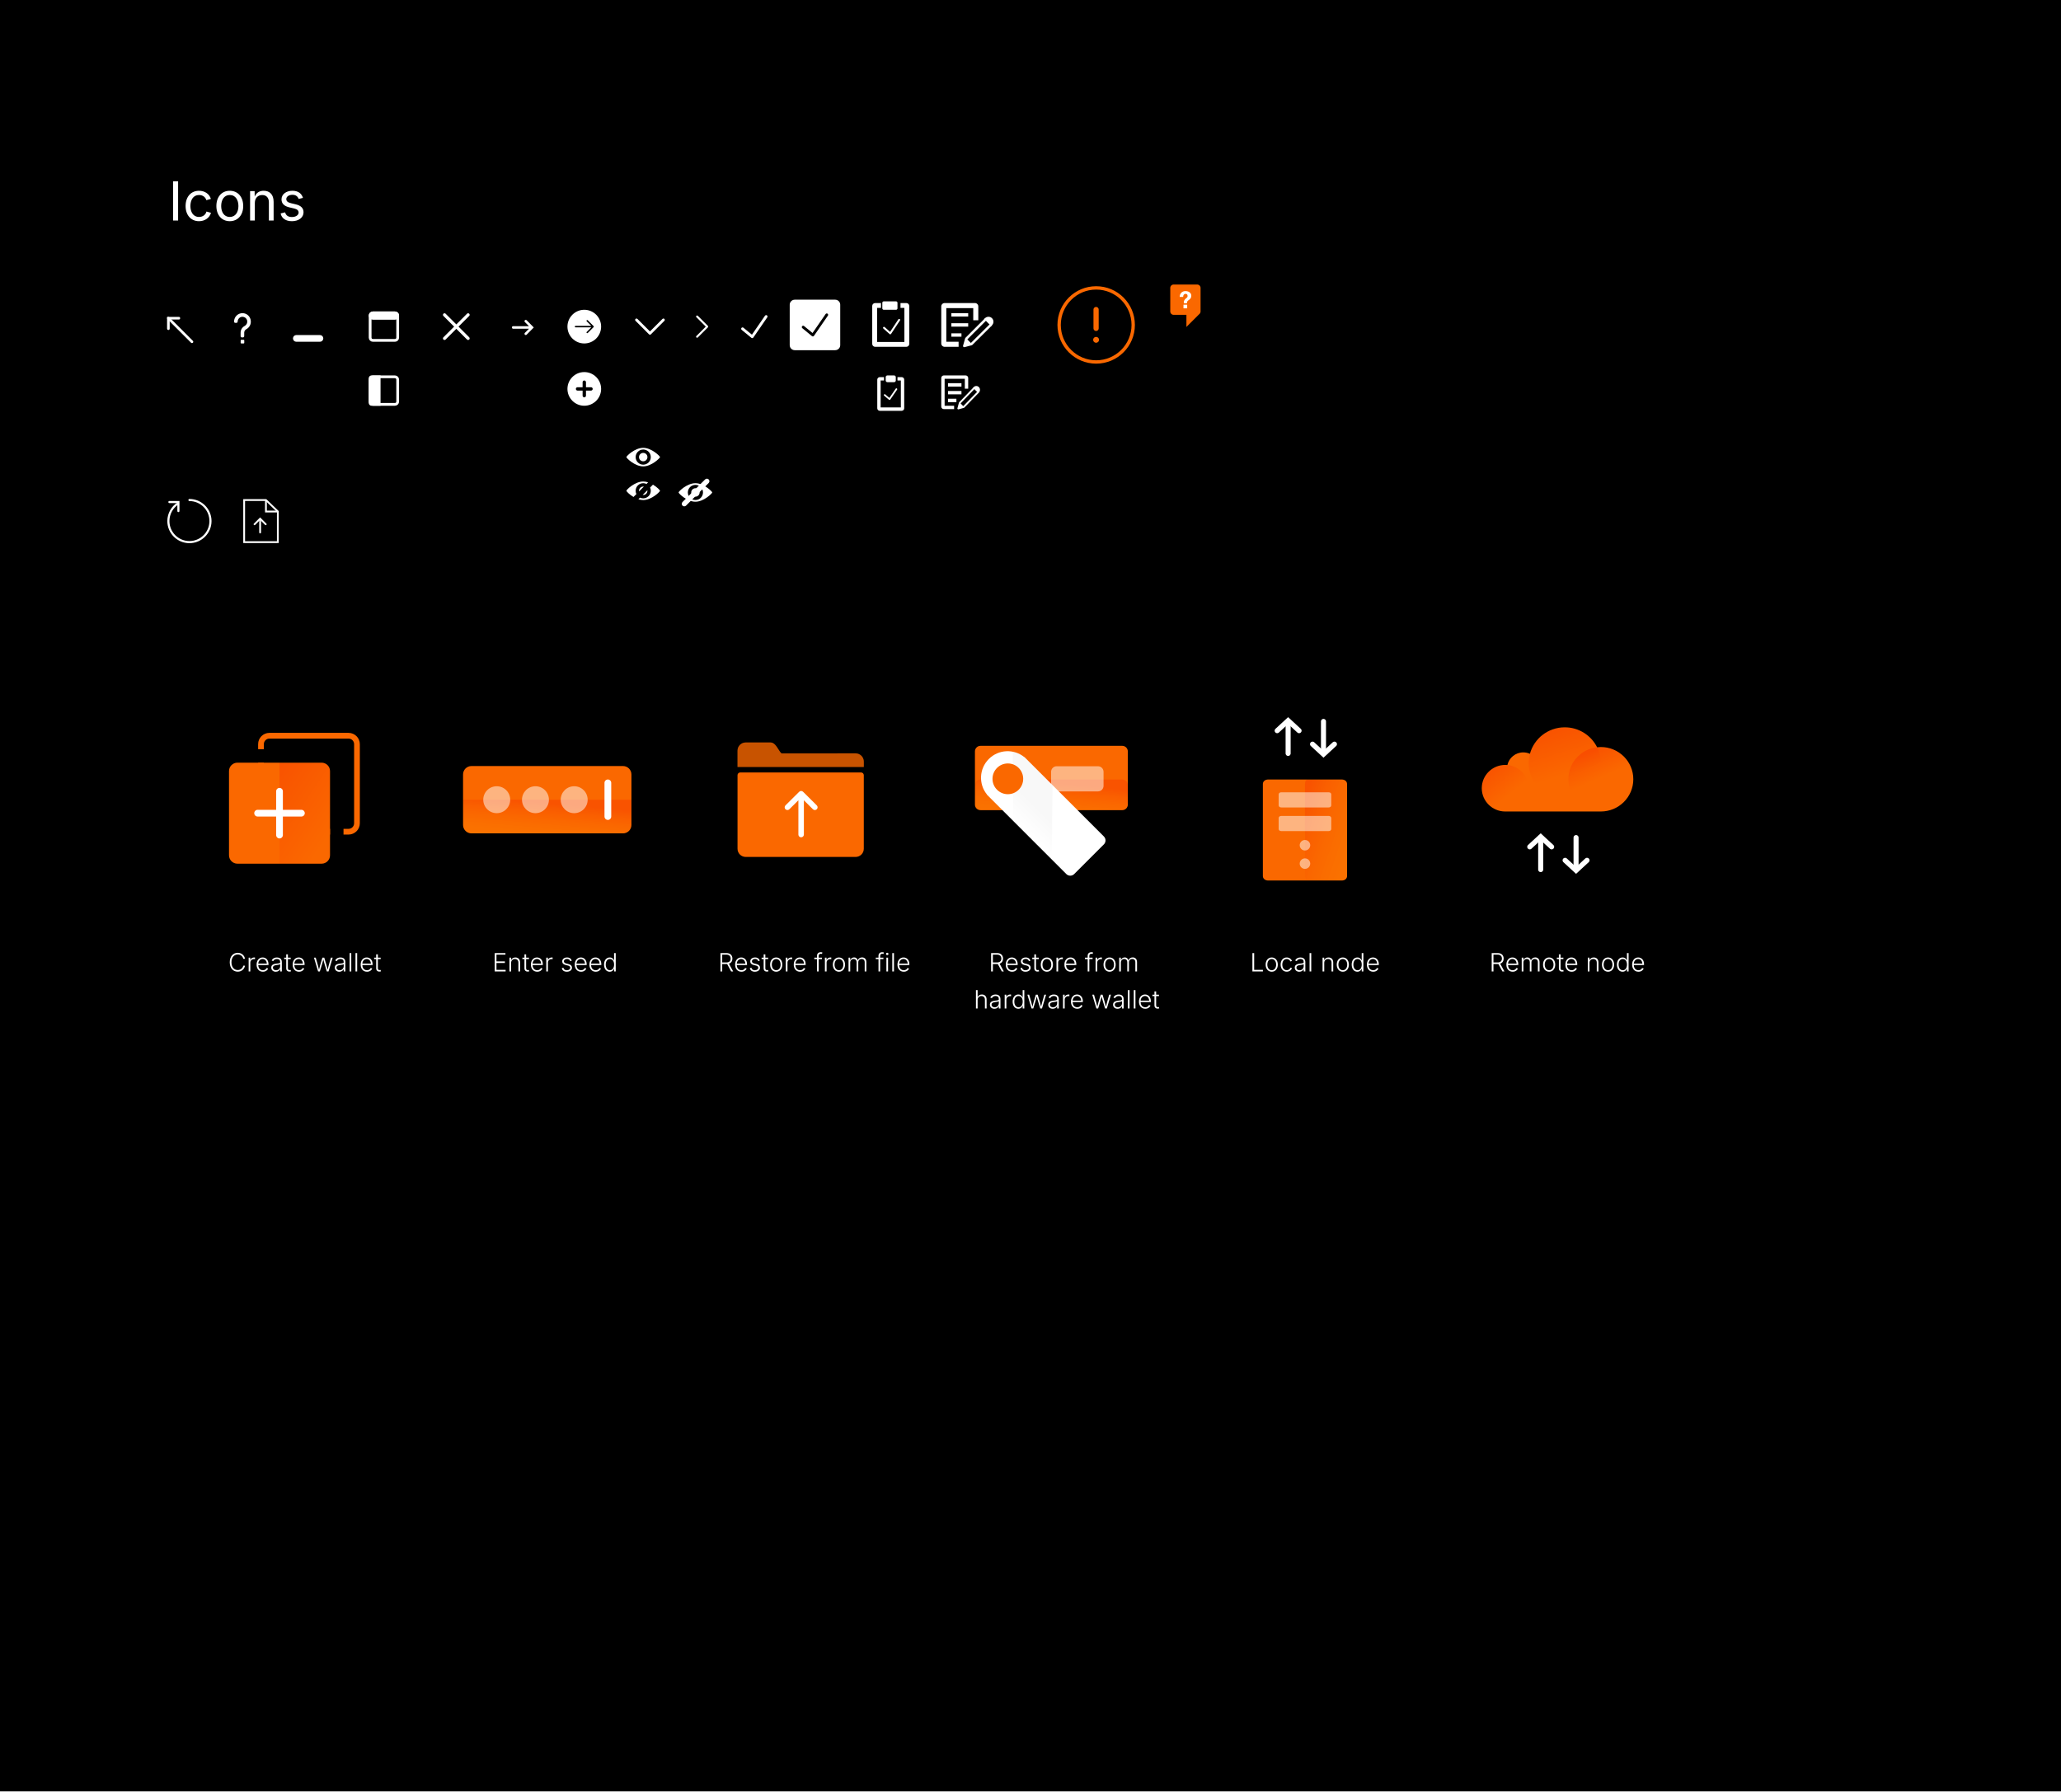
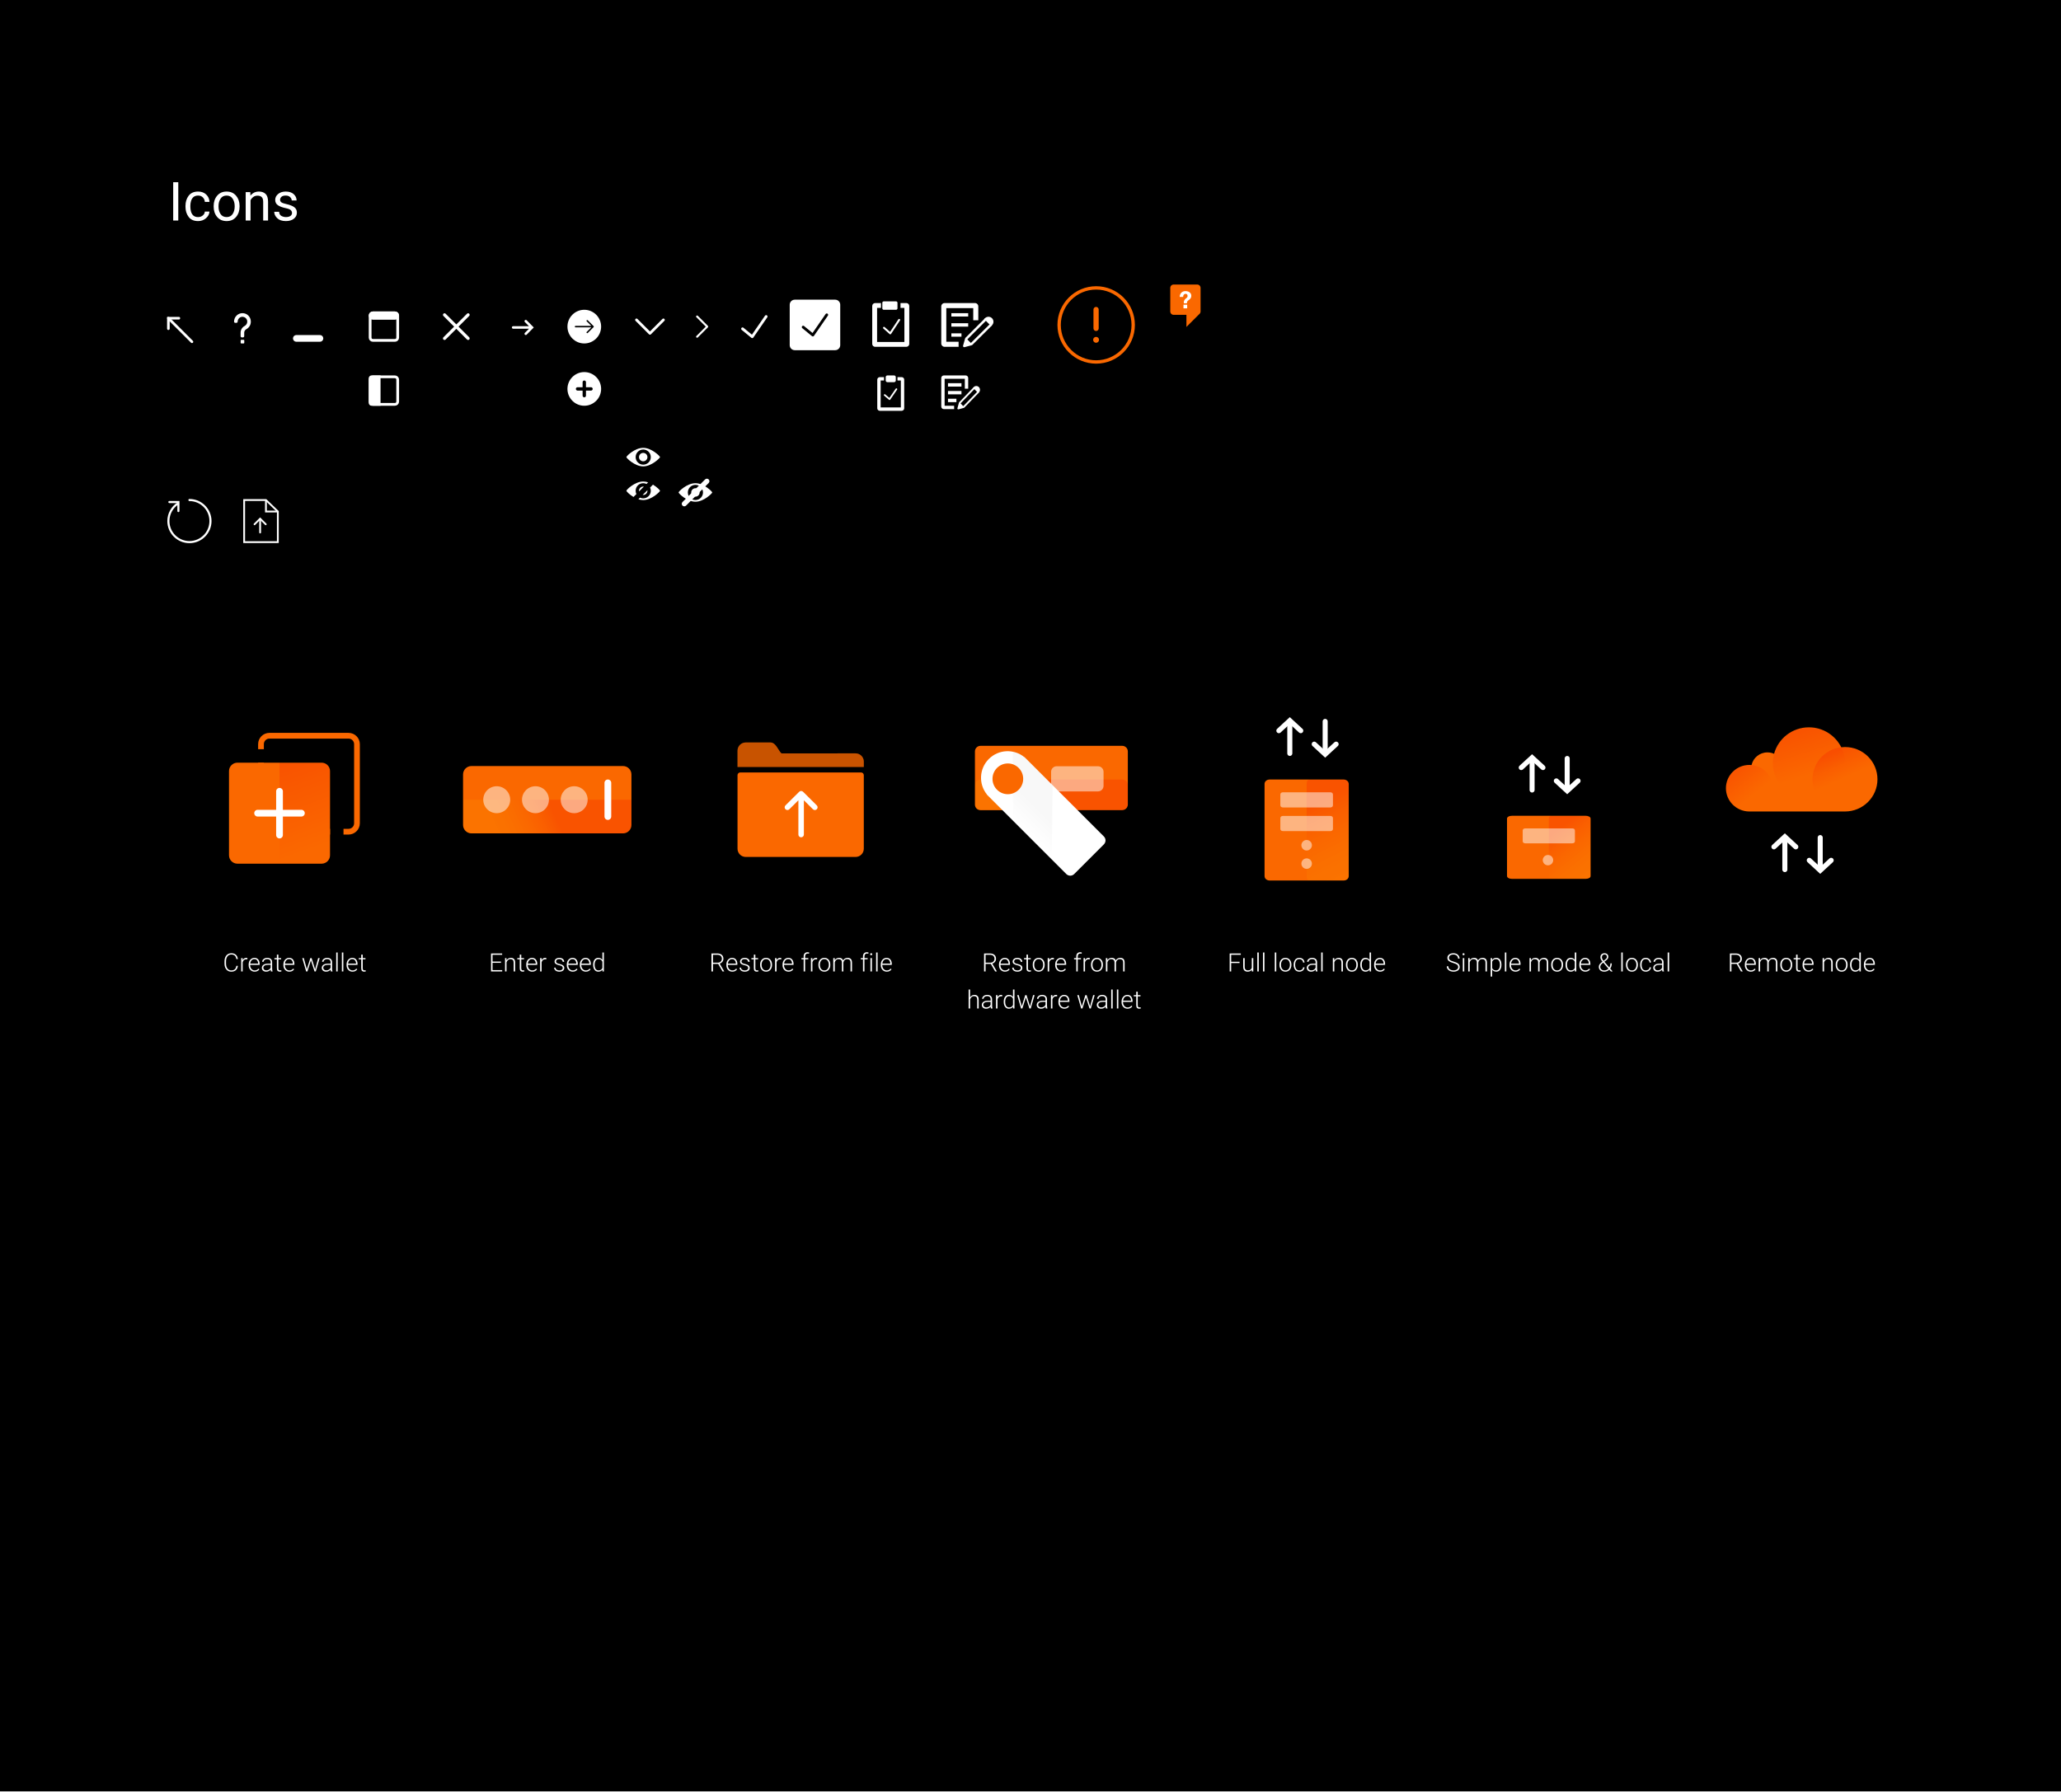
<svg xmlns="http://www.w3.org/2000/svg" xmlns:xlink="http://www.w3.org/1999/xlink" width="1224px" height="1064px" viewBox="0 0 1224 1064" version="1.1">
  <defs>
-     <linearGradient x1="78.336%" y1="87.643%" x2="11.789%" y2="-2.334%" id="linearGradient-1">
+     <linearGradient x1="57.084%" y1="87.643%" x2="40.447%" y2="-2.334%" id="linearGradient-1">
      <stop stop-color="#000000" stop-opacity="0" offset="0%" />
      <stop stop-color="#000000" offset="100%" />
    </linearGradient>
    <path d="M70.109,6.476 L26.159,6.486 C25.704,6.322 24.765,4.834 24.259,4.035 C23.009,2.053 21.712,0 19.565,0 L4.891,0 C2.195,0 0,2.179 0,4.857 L0,14.571 L1.63,14.571 L73.37,14.571 L75,14.571 L75,11.333 C75,8.655 72.805,6.476 70.109,6.476 Z" id="path-2" />
    <rect id="path-3" x="25" y="55" width="100" height="40" rx="5" />
-     <linearGradient x1="17.35%" y1="100%" x2="54.842%" y2="12.588%" id="linearGradient-5">
-       <stop stop-color="#FFFFFF" stop-opacity="0.5" offset="0%" />
-       <stop stop-color="#000000" offset="100%" />
-     </linearGradient>
-     <path d="M17.224,0.415 L95.664,80.715 C87.746,90.159 82.758,94.881 80.701,94.881 C78.644,94.881 52.068,69.337 0.973,18.248 L17.224,0.415 Z" id="path-6" />
-     <linearGradient x1="50%" y1="50%" x2="50%" y2="100%" id="linearGradient-8">
+     <linearGradient x1="17.35%" y1="52%" x2="54.842%" y2="48.504%" id="linearGradient-5">
+       <stop stop-color="#FFFFFF" stop-opacity="0.5" offset="0%" />
+       <stop stop-color="#000000" offset="100%" />
+     </linearGradient>
+     <linearGradient x1="17.35%" y1="52.212%" x2="54.842%" y2="48.345%" id="linearGradient-6">
+       <stop stop-color="#FFFFFF" stop-opacity="0.5" offset="0%" />
+       <stop stop-color="#000000" offset="100%" />
+     </linearGradient>
+     <path d="M17.224,0.415 L95.664,80.715 C87.746,90.159 82.758,94.881 80.701,94.881 C78.644,94.881 52.068,69.337 0.973,18.248 L17.224,0.415 Z" id="path-7" />
+     <linearGradient x1="50%" y1="50%" x2="50%" y2="100%" id="linearGradient-9">
      <stop stop-color="#000000" offset="0%" />
      <stop stop-color="#000000" stop-opacity="0" offset="100%" />
    </linearGradient>
-     <linearGradient x1="50%" y1="67.427%" x2="30.822%" y2="5.666%" id="linearGradient-9">
-       <stop stop-color="#000000" stop-opacity="0" offset="0%" />
-       <stop stop-color="#000000" offset="100%" />
-     </linearGradient>
-     <linearGradient x1="37.833%" y1="53.278%" x2="19.982%" y2="13.109%" id="linearGradient-10">
-       <stop stop-color="#000000" stop-opacity="0" offset="0%" />
-       <stop stop-color="#000000" offset="100%" />
-     </linearGradient>
-     <linearGradient x1="62.281%" y1="62.201%" x2="19.014%" y2="9.114%" id="linearGradient-11">
-       <stop stop-color="#000000" stop-opacity="0" offset="0%" />
-       <stop stop-color="#000000" offset="100%" />
-     </linearGradient>
-     <linearGradient x1="100%" y1="100%" x2="0%" y2="18.909%" id="linearGradient-12">
+     <linearGradient x1="50%" y1="67.181%" x2="30.822%" y2="6.293%" id="linearGradient-10">
+       <stop stop-color="#000000" stop-opacity="0" offset="0%" />
+       <stop stop-color="#000000" offset="100%" />
+     </linearGradient>
+     <linearGradient x1="37.833%" y1="53.232%" x2="19.982%" y2="13.631%" id="linearGradient-11">
+       <stop stop-color="#000000" stop-opacity="0" offset="0%" />
+       <stop stop-color="#000000" offset="100%" />
+     </linearGradient>
+     <linearGradient x1="62.281%" y1="62.028%" x2="19.014%" y2="9.692%" id="linearGradient-12">
+       <stop stop-color="#000000" stop-opacity="0" offset="0%" />
+       <stop stop-color="#000000" offset="100%" />
+     </linearGradient>
+     <linearGradient x1="58.681%" y1="100%" x2="41.319%" y2="18.909%" id="linearGradient-13">
+       <stop stop-color="#FFFFFF" stop-opacity="0.5" offset="0%" />
+       <stop stop-color="#000000" offset="100%" />
+     </linearGradient>
+     <linearGradient x1="71.902%" y1="100%" x2="28.098%" y2="18.909%" id="linearGradient-14">
      <stop stop-color="#FFFFFF" stop-opacity="0.5" offset="0%" />
      <stop stop-color="#000000" offset="100%" />
    </linearGradient>
  </defs>
  <g id="icons" stroke="none" stroke-width="1" fill="none" fill-rule="evenodd">
    <rect fill="#000000" x="0" y="0" width="1224" height="1064" />
-     <text id="Icons" font-family="SFProText-Regular, SF Pro Text" font-size="32" font-weight="normal" fill="#FFFFFF">
+     <text id="Icons" font-family="Roboto-Regular, Roboto" font-size="32" font-weight="normal" fill="#FFFFFF">
      <tspan x="100" y="131">Icons</tspan>
    </text>
    <g id="Icons" transform="translate(100, 178)">
      <g id="expand-white" transform="translate(0, 11)" stroke="#FFFFFF" stroke-linecap="round" stroke-width="1.556">
        <path d="M14,14 L0,0" id="Shape" />
        <polyline id="Shape" points="0 6.222 0 0 6.222 0" />
      </g>
      <g id="question-white" transform="translate(39, 8)" fill="#FFFFFF" fill-rule="nonzero">
        <g id="Group">
-           <path d="M5,0 C3.75,0 2.571,0.468 1.643,1.296 C0.607,2.232 0,3.6 0,5.04 C0,5.436 0.321,5.76 0.714,5.76 L1.429,5.76 C1.821,5.76 2.143,5.436 2.143,5.04 C2.143,4.212 2.5,3.456 3.107,2.88 C3.643,2.412 4.286,2.16 5,2.16 C5.107,2.16 5.214,2.16 5.321,2.196 C6.643,2.34 7.679,3.42 7.821,4.716 C7.964,5.904 7.357,7.02 6.321,7.596 C4.821,8.388 3.893,9.9 3.893,11.556 L3.893,13.68 C3.893,14.076 4.214,14.4 4.607,14.4 L5.321,14.4 C5.714,14.4 6.036,14.076 6.036,13.68 L6.036,11.556 C6.036,10.728 6.535,9.936 7.321,9.504 C9.143,8.532 10.179,6.552 9.929,4.5 C9.714,2.16 7.857,0.288 5.571,0.036 C5.393,0 5.179,0 5,0 Z" id="Shape" />
+           <path d="M5,0 C3.75,0 2.571,0.468 1.643,1.296 C0.607,2.232 0,3.6 0,5.04 C0,5.436 0.321,5.76 0.714,5.76 L1.429,5.76 C1.821,5.76 2.143,5.436 2.143,5.04 C2.143,4.212 2.5,3.456 3.107,2.88 C3.643,2.412 4.286,2.16 5,2.16 C5.107,2.16 5.214,2.16 5.321,2.196 C6.643,2.34 7.679,3.42 7.821,4.716 C7.964,5.904 7.357,7.02 6.321,7.596 C4.821,8.388 3.893,9.9 3.893,11.556 L3.893,13.68 C3.893,14.076 4.214,14.4 4.607,14.4 L5.321,14.4 C5.714,14.4 6.036,14.076 6.036,13.68 L6.036,11.556 C6.036,10.728 6.535,9.936 7.321,9.504 C9.143,8.532 10.179,6.552 9.929,4.5 C9.714,2.16 7.857,0.288 5.571,0.036 C5.393,0 5.179,0 5,0 L5,0 Z" id="Shape" />
        </g>
        <path d="M5.714,18 L4.286,18 C4.089,18 3.929,17.839 3.929,17.64 L3.929,16.2 C3.929,16.001 4.089,15.84 4.286,15.84 L5.714,15.84 C5.912,15.84 6.071,16.001 6.071,16.2 L6.071,17.64 C6.071,17.839 5.912,18 5.714,18 Z" id="Shape" />
      </g>
      <g id="fullscreen-white" transform="translate(119, 7)" stroke="#FFFFFF" stroke-width="1.636">
        <rect id="Rectangle-7" x="0.818" y="0.818" width="16.364" height="16.364" rx="1.636" />
        <rect id="Rectangle-7" fill="#FFFFFF" x="0.818" y="0.818" width="16.364" height="3.273" rx="1.636" />
      </g>
      <g id="sidebar" transform="translate(119, 45)" stroke="#FFFFFF" stroke-width="1.636">
        <rect id="Rectangle-7" x="0.818" y="0.818" width="16.364" height="16.364" rx="1.636" />
        <path d="M6.182,17.182 L6.182,0.818 L1.64,0.818 C1.186,0.818 0.818,1.186 0.818,1.64 L0.818,16.36 C0.818,16.814 1.186,17.182 1.64,17.182 L6.182,17.182 Z" id="Rectangle-7" fill="#FFFFFF" />
      </g>
      <rect id="minimize-white" stroke="#FFFFFF" stroke-width="2" fill="#FFFFFF" x="75" y="22" width="16" height="2" rx="1" />
      <g id="close-white" transform="translate(164, 9)" stroke="#FFFFFF" stroke-linecap="round" stroke-width="1.85">
        <path d="M0,0 L14,14" id="Shape" />
        <path d="M14,0 L0,14" id="Shape" />
      </g>
      <path d="M214.138,15.743 L211.717,13.292 C211.425,12.996 211.425,12.517 211.717,12.222 C212.009,11.926 212.483,11.926 212.775,12.222 L217,16.5 L212.774,20.778 C212.482,21.074 212.008,21.074 211.716,20.778 C211.424,20.483 211.424,20.004 211.716,19.708 L214.138,17.257 L204.748,17.257 C204.335,17.257 204,16.918 204,16.5 C204,16.082 204.335,15.743 204.748,15.743 L214.138,15.743 Z" id="arrow-right-medium-white" fill="#FFFFFF" fill-rule="nonzero" />
      <polyline id="down-large-white" stroke="#FFFFFF" stroke-width="1.6" stroke-linecap="round" stroke-linejoin="round" transform="translate(286, 16) rotate(90) translate(-286, -16) " points="282 8 290 16 282 24" />
      <polyline id="right-medium-white" stroke="#FFFFFF" stroke-width="1.2" stroke-linecap="round" stroke-linejoin="round" points="314 10 320 16 314 22" />
      <polyline id="check-white" stroke="#FFFFFF" stroke-width="1.647" stroke-linecap="round" stroke-linejoin="round" points="341 17.295 346.732 22 355 10" />
      <g id="Check-black" transform="translate(369, 0)">
        <rect id="Rectangle-13" fill="#FFFFFF" x="0" y="0" width="30" height="30" rx="3" />
        <polyline id="check-black" stroke="#000000" stroke-width="1.647" stroke-linecap="round" stroke-linejoin="round" points="8 16.295 13.732 21 22 9" />
      </g>
      <path d="M247,6 C241.486,6 237,10.486 237,16 C237,21.514 241.486,26 247,26 C252.514,26 257,21.514 257,16 C257,10.486 252.514,6 247,6 Z M252.524,16.308 L249.047,19.786 C248.962,19.87 248.85,19.913 248.739,19.913 C248.628,19.913 248.517,19.87 248.432,19.786 C248.262,19.616 248.262,19.341 248.432,19.171 L251.168,16.435 L241.783,16.435 C241.543,16.435 241.348,16.24 241.348,16 C241.348,15.76 241.543,15.565 241.783,15.565 L251.168,15.565 L248.432,12.829 C248.262,12.659 248.262,12.384 248.432,12.214 C248.602,12.044 248.877,12.044 249.047,12.214 L252.524,15.692 C252.565,15.732 252.597,15.78 252.619,15.834 C252.663,15.94 252.663,16.06 252.619,16.166 C252.597,16.22 252.565,16.267 252.524,16.308 Z" id="arrow-right-in-circle-medium-white" fill="#FFFFFF" fill-rule="nonzero" />
      <path d="M246,52 L243,52 C242.448,52 242,52.448 242,53 C242,53.552 242.448,54 243,54 L246,54 L246,57 C246,57.552 246.448,58 247,58 C247.552,58 248,57.552 248,57 L248,54 L251,54 C251.552,54 252,53.552 252,53 C252,52.448 251.552,52 251,52 L248,52 L248,49 C248,48.448 247.552,48 247,48 C246.448,48 246,48.448 246,49 L246,52 Z M247,43 C252.514,43 257,47.486 257,53 C257,58.514 252.514,63 247,63 C241.486,63 237,58.514 237,53 C237,47.486 241.486,43 247,43 Z" id="plus-in-circle-medium-white" fill="#FFFFFF" fill-rule="nonzero" />
      <g id="clipboard" transform="translate(418, 1)">
        <polyline id="Shape" stroke="#FFFFFF" stroke-width="1.158" stroke-linecap="round" stroke-linejoin="round" points="7 15.706 10.72 19 16 11" />
        <path d="M14.156,5 L6.844,5 C6.378,5 6,4.627 6,4.167 L6,0.833 C6,0.373 6.378,0 6.844,0 L14.156,0 C14.622,0 15,0.373 15,0.833 L15,4.167 C15,4.627 14.622,5 14.156,5 Z" id="Shape" fill="#FFFFFF" fill-rule="nonzero" />
        <path d="M20.263,1 L16.789,1 L16.789,3.889 L19.105,3.889 L19.105,24.111 L2.895,24.111 L2.895,3.889 L5.211,3.889 L5.211,1 L1.737,1 C0.779,1 0,1.778 0,2.733 L0,25.267 C0,26.222 0.779,27 1.737,27 L20.263,27 C21.221,27 22,26.222 22,25.267 L22,2.733 C22,1.778 21.221,1 20.263,1 Z" id="Shape" fill="#FFFFFF" fill-rule="nonzero" />
      </g>
      <g id="rename" transform="translate(459, 2)">
        <path d="M10.3,26 L2,26 C0.895,26 1.3527075e-16,25.105 0,24 L0,2 C-1.3527075e-16,0.895 0.895,2.02906125e-16 2,0 L20,0 C21.105,-2.02906125e-16 22,0.895 22,2 L22,10.233 L19,10.233 L19,3 L3,3 L3,23 L10.3,23 L10.3,26 Z M6,6 L16,6 L16,8 L6,8 L6,6 Z M6,18 L12,18 L12,20 L6,20 L6,18 Z M6,12 L16,12 L16,14 L6,14 L6,12 Z" id="Rectangle-5" fill="#FFFFFF" />
        <g id="pencil" transform="translate(13, 7.5)">
          <g id="Group">
            <polyline id="Shape" stroke="#FFFFFF" stroke-width="1.44" stroke-linecap="round" stroke-linejoin="round" points="16.344 5.544 4.968 16.848 0.648 18 1.872 13.68 13.176 2.376" />
            <path d="M16.632,6.192 C16.632,6.192 17.136,5.688 17.136,5.688 C18.288,4.536 18.288,2.664 17.136,1.512 C15.984,0.36 14.112,0.36 12.96,1.512 C12.96,1.512 12.456,2.016 12.456,2.016 L16.632,6.192 Z" id="Shape" fill="#FFFFFF" fill-rule="nonzero" />
            <polygon id="Shape" fill="#FFFFFF" fill-rule="nonzero" points="1.944 13.608 5.112 16.704 0.936 17.712" />
          </g>
        </g>
      </g>
      <g id="rename" transform="translate(459, 45)">
        <path d="M7.642,20 L1.5,20 C0.672,20 1.01453063e-16,19.328 0,18.5 L0,1.5 C-1.01453063e-16,0.672 0.672,1.52179594e-16 1.5,0 L14.5,0 C15.328,-1.52179594e-16 16,0.672 16,1.5 L16,7.872 L14,7.872 L14,2 L2,2 L2,18 L7.642,18 L7.642,20 Z M4,4.615 L12,4.615 L12,6.615 L4,6.615 L4,4.615 Z M4,13.846 L9,13.846 L9,15.846 L4,15.846 L4,13.846 Z M4,9.231 L12,9.231 L12,11.231 L4,11.231 L4,9.231 Z" id="Rectangle-5" fill="#FFFFFF" />
        <g id="pencil" transform="translate(9.645161, 5.769231)">
          <g id="Group">
            <polyline id="Shape" stroke="#FFFFFF" stroke-width="1.08" stroke-linecap="round" stroke-linejoin="round" points="12.126 4.265 3.686 12.96 0.481 13.846 1.389 10.523 9.776 1.828" />
            <path d="M12.34,4.763 C12.34,4.763 12.714,4.375 12.714,4.375 C13.569,3.489 13.569,2.049 12.714,1.163 C11.859,0.277 10.47,0.277 9.615,1.163 C9.615,1.163 9.242,1.551 9.242,1.551 L12.34,4.763 Z" id="Shape" fill="#FFFFFF" fill-rule="nonzero" />
            <polygon id="Shape" fill="#FFFFFF" fill-rule="nonzero" points="1.442 10.468 3.793 12.849 0.694 13.625" />
          </g>
        </g>
      </g>
      <g id="rename" transform="translate(421, 45)">
        <path d="M4,1 L4,3 L2,3 L2,19 L14,19 L14,3 L12,3 L12,1 L14.5,1 C15.328,1 16,1.672 16,2.5 L16,19.5 C16,20.328 15.328,21 14.5,21 L1.5,21 C0.672,21 1.01453063e-16,20.328 0,19.5 L0,2.5 C-1.01453063e-16,1.672 0.672,1 1.5,1 L4,1 Z M6,0 L10,0 C10.552,-1.01453063e-16 11,0.448 11,1 L11,3 C11,3.552 10.552,4 10,4 L6,4 C5.448,4 5,3.552 5,3 L5,1 C5,0.448 5.448,1.01453063e-16 6,0 Z" id="Rectangle-5" fill="#FFFFFF" />
        <polyline id="Shape" stroke="#FFFFFF" stroke-linecap="round" stroke-linejoin="round" points="4.409 11.634 7.284 14.074 11.364 8.148" />
      </g>
    </g>
    <g id="local" transform="translate(100, 297)" stroke="#FFFFFF" stroke-linecap="round" stroke-width="1.25">
      <polyline id="Shape" points="0.595 1.19 5.952 1.19 5.952 6.548" />
      <path d="M5.682,2.021 C2.261,4.252 0,8.112 0,12.5 C0,19.404 5.596,25 12.5,25 C19.404,25 25,19.404 25,12.5 C25,5.596 19.404,0 12.5,0" id="Shape" />
    </g>
    <g id="remote" transform="translate(145, 297)" stroke="#FFFFFF" stroke-linecap="round" stroke-width="1.071">
      <polyline id="Shape" points="19.412 6.818 12.941 6.818 12.941 0.568" />
      <polygon id="Shape" points="20 25 0 25 0 0 12.941 0 20 6.818" />
      <polyline id="Shape" points="6.154 14.404 9.487 11.071 12.821 14.405" />
      <path d="M9.487,19.286 L9.487,11.738" id="Shape" />
    </g>
    <g id="warning" transform="translate(629, 171)">
      <rect id="Rectangle" fill="#FA6800" x="20.4" y="11.3" width="3.1" height="14.3" rx="1.55" />
      <circle id="Oval" fill="#FA6800" cx="21.95" cy="30.85" r="1.75" />
      <circle id="Oval" stroke="#FA6800" stroke-width="2" cx="22" cy="22" r="22" />
    </g>
    <g id="whatIsIcon" transform="translate(695, 169)">
      <path d="M17.199,17.601 L9.6,25.2 L9.6,18 L2,18 C0.895,18 1.3527075e-16,17.105 0,16 L0,2 C-1.3527075e-16,0.895 0.895,2.02906125e-16 2,0 L16,0 C17.105,-2.02906125e-16 18,0.895 18,2 L18,16 C18,16.655 17.686,17.236 17.199,17.601 Z" id="Rectangle-10" fill="#FA6800" />
      <path d="M7.854,11.978 L10.052,11.978 L10.052,14.134 L7.854,14.134 L7.854,11.978 Z M5.6,7.358 C5.609,6.854 5.696,6.392 5.859,5.972 C6.022,5.552 6.251,5.188 6.545,4.88 C6.839,4.572 7.194,4.332 7.609,4.159 C8.024,3.986 8.489,3.9 9.002,3.9 C9.665,3.9 10.218,3.991 10.661,4.173 C11.104,4.355 11.461,4.581 11.732,4.852 C12.003,5.123 12.196,5.414 12.313,5.727 C12.43,6.04 12.488,6.331 12.488,6.602 C12.488,7.05 12.43,7.419 12.313,7.708 C12.196,7.997 12.052,8.245 11.879,8.45 C11.706,8.655 11.515,8.83 11.305,8.975 C11.095,9.12 10.897,9.264 10.71,9.409 C10.523,9.554 10.358,9.719 10.213,9.906 C10.068,10.093 9.977,10.326 9.94,10.606 L9.94,11.138 L8.05,11.138 L8.05,10.508 C8.078,10.107 8.155,9.771 8.281,9.5 C8.407,9.229 8.554,8.998 8.722,8.807 C8.89,8.616 9.067,8.45 9.254,8.31 C9.441,8.17 9.613,8.03 9.772,7.89 C9.931,7.75 10.059,7.596 10.157,7.428 C10.255,7.26 10.299,7.05 10.29,6.798 C10.29,6.369 10.185,6.051 9.975,5.846 C9.765,5.641 9.473,5.538 9.1,5.538 C8.848,5.538 8.631,5.587 8.449,5.685 C8.267,5.783 8.118,5.914 8.001,6.077 C7.884,6.24 7.798,6.432 7.742,6.651 C7.686,6.87 7.658,7.106 7.658,7.358 L5.6,7.358 Z" id="?" fill="#FFFFFF" />
    </g>
    <g id="eyeShow" transform="translate(372, 266)" fill="#FFFFFF">
      <path d="M1.77635684e-14,5.5 C1.77635684e-14,4.912 4.991,-1.20966451e-14 10,-1.24344979e-14 C15.009,-1.24344979e-14 20,5.007 20,5.5 C20,5.993 15.009,11.016 10,11.016 C4.991,11.016 1.7828912e-14,6.088 1.77635684e-14,5.5 Z M10,10 C12.485,10 14.5,7.985 14.5,5.5 C14.5,3.015 12.485,1 10,1 C7.515,1 5.5,3.015 5.5,5.5 C5.5,7.985 7.515,10 10,10 Z M10,8 C8.619,8 7.5,6.881 7.5,5.5 C7.5,4.119 8.619,3 10,3 C11.381,3 12.5,4.119 12.5,5.5 C12.5,6.881 11.381,8 10,8 Z" />
      <path d="M12.905,20.505 L11.962,21.449 C11.369,21.161 10.703,21 10,21 C7.515,21 5.5,23.015 5.5,25.5 C5.5,26.203 5.661,26.869 5.949,27.462 L4.222,29.188 C1.752,27.72 1.78022858e-14,25.848 1.77635684e-14,25.5 C1.77635684e-14,24.912 4.991,20 10,20 C10.982,20 11.962,20.192 12.905,20.505 Z M15.794,21.859 C18.255,23.339 20,25.209 20,25.5 C20,25.993 15.009,31.016 10,31.016 C9.029,31.016 8.059,30.831 7.125,30.528 L8.081,29.572 C8.663,29.846 9.314,30 10,30 C12.485,30 14.5,27.985 14.5,25.5 C14.5,24.814 14.346,24.163 14.072,23.581 L15.794,21.859 Z M9.674,27.979 L12.479,25.174 C12.493,25.281 12.5,25.39 12.5,25.5 C12.5,26.881 11.381,28 10,28 C9.89,28 9.781,27.993 9.674,27.979 Z M7.529,25.881 C7.51,25.757 7.5,25.63 7.5,25.5 C7.5,24.119 8.619,23 10,23 C10.13,23 10.257,23.01 10.381,23.029 L7.529,25.881 Z" id="eyeHide" />
    </g>
    <g id="eyeHide" transform="translate(403, 283)" fill="#FFFFFF">
      <path d="M3.19744231e-14,9.5 C3.19744231e-14,8.912 4.991,4 10,4 C15.009,4 20,9.007 20,9.5 C20,9.993 15.009,15.016 10,15.016 C4.991,15.016 3.20397667e-14,10.088 3.19744231e-14,9.5 Z M10,14 C12.485,14 14.5,11.985 14.5,9.5 C14.5,7.015 12.485,5 10,5 C7.515,5 5.5,7.015 5.5,9.5 C5.5,11.985 7.515,14 10,14 Z M10,12 C8.619,12 7.5,10.881 7.5,9.5 C7.5,8.119 8.619,7 10,7 C11.381,7 12.5,8.119 12.5,9.5 C12.5,10.881 11.381,12 10,12 Z" />
      <rect id="Rectangle" transform="translate(10.09883, 9.538835) rotate(45) translate(-10.09883, -9.538835) " x="8.599" y="-1.461" width="3" height="22" rx="1.5" />
    </g>
    <g id="create-wallet" transform="translate(100, 400)">
      <g id="Group">
        <rect id="Rectangle-4" fill-opacity="0" fill="#000000" opacity="0.2" x="0" y="0" width="150" height="150" />
        <rect id="Rectangle-8" stroke="#FA6800" stroke-width="3.403" x="55" y="37" width="57" height="57" rx="5" />
        <rect id="Rectangle-8" fill="#000000" x="37" y="45" width="67" height="8" />
        <rect id="Rectangle-8" fill="#000000" x="96" y="72" width="8" height="50" />
        <rect id="Rectangle-8" fill="#FA6800" x="36" y="53" width="60" height="60" rx="5" />
        <path d="M66,53 L91,53 C93.761,53 96,55.239 96,58 L96,108 C96,110.761 93.761,113 91,113 L66,113 L66,53 Z" id="Rectangle-8" fill="url(#linearGradient-1)" style="mix-blend-mode: overlay;" opacity="0.2" />
        <path d="M68,81 L79,81 C80.105,81 81,81.895 81,83 C81,84.105 80.105,85 79,85 L68,85 L68,96 C68,97.105 67.105,98 66,98 C64.895,98 64,97.105 64,96 L64,85 L53,85 C51.895,85 51,84.105 51,83 C51,81.895 51.895,81 53,81 L64,81 L64,70 C64,68.895 64.895,68 66,68 C67.105,68 68,68.895 68,70 L68,81 Z" id="Rectangle-4" fill="#FFFFFF" />
      </g>
    </g>
    <g id="create-wallet" transform="translate(400, 400)">
      <g id="Group">
        <rect id="Rectangle-4" fill-opacity="0" fill="#000000" opacity="0.2" x="0" y="0" width="150" height="150" />
        <g id="folder" transform="translate(38, 41)">
          <g id="Path">
            <use fill="#FA6800" xlink:href="#path-2" />
            <use fill-opacity="0.2" fill="#000000" xlink:href="#path-2" />
          </g>
          <g id="Group" transform="translate(0, 17.80952)" fill-rule="nonzero">
            <path d="M73.37,0 L1.63,0 C0.732,0 0,0.725 0,1.619 L0,45.333 C0,48.011 2.195,50.19 4.891,50.19 L70.109,50.19 C72.805,50.19 75,48.011 75,45.333 L75,1.619 C75,0.725 74.268,0 73.37,0 Z" id="Shape" fill="#FA6800" />
            <path d="M28.478,27.665 C29.116,27.032 30.146,27.032 30.784,27.665 L36.153,32.996 L36.153,12.619 C36.153,11.725 36.881,11 37.783,11 C38.685,11 39.413,11.725 39.413,12.619 L39.413,32.996 L44.782,27.665 C45.42,27.032 46.45,27.032 47.088,27.665 C47.725,28.298 47.725,29.321 47.088,29.954 L38.936,38.049 C38.618,38.365 38.2,38.524 37.783,38.524 C37.366,38.524 36.948,38.365 36.63,38.049 L28.478,29.954 C27.841,29.321 27.841,28.298 28.478,27.665 Z" id="Path" fill="#FFFFFF" transform="translate(37.78302, 24.7619) scale(1, -1) translate(-37.78302, -24.7619) " />
          </g>
        </g>
      </g>
    </g>
    <g id="restore-wallet" transform="translate(250, 400)">
      <g id="Group">
        <rect id="Rectangle-4" fill-opacity="0" fill="#000000" opacity="0.2" x="0" y="0" width="150" height="150" />
        <mask id="mask-4" fill="white">
          <use xlink:href="#path-3" />
        </mask>
        <use id="Rectangle-9" fill="#FA6800" xlink:href="#path-3" />
        <path d="M25,75 L125,75 L125,90 C125,92.761 122.761,95 120,95 L30,95 C27.239,95 25,92.761 25,90 L25,75 Z" id="Rectangle-9" fill="url(#linearGradient-5)" style="mix-blend-mode: overlay;" opacity="0.2" mask="url(#mask-4)" />
        <circle id="Oval-6" fill="#FFFFFF" opacity="0.5" mask="url(#mask-4)" cx="91" cy="75" r="8" />
        <circle id="Oval-6" fill="#FFFFFF" opacity="0.5" mask="url(#mask-4)" cx="68" cy="75" r="8" />
        <circle id="Oval-6" fill="#FFFFFF" opacity="0.5" mask="url(#mask-4)" cx="45" cy="75" r="8" />
        <rect id="Rectangle-9" fill="#FFFFFF" mask="url(#mask-4)" x="109" y="63" width="4" height="24" rx="2" />
      </g>
    </g>
    <g id="restore-wallet-from-hardware" transform="translate(550, 400)">
      <g id="Group">
        <polygon id="Rectangle-4" fill-opacity="0" fill="#000000" opacity="0.2" points="0 0 150 0 150 150 0 150" />
        <g id="Group-5" transform="translate(14, 39)">
          <path d="M18.314,4 L102.49,4 C104.32,4 105.804,5.484 105.804,7.314 L105.804,38.887 C105.804,40.717 104.32,42.201 102.49,42.201 L18.314,42.201 C16.484,42.201 15,40.717 15,38.887 L15,7.314 C15,5.484 16.484,4 18.314,4 Z" id="Rectangle-6" fill="#FA6800" />
-           <path d="M18.314,24 L102.49,24 C104.32,24 105.804,25.484 105.804,27.314 L105.804,39.786 C105.804,41.616 104.32,43.1 102.49,43.1 L18.314,43.1 C16.484,43.1 15,41.616 15,39.786 L15,27.314 C15,25.484 16.484,24 18.314,24 Z" id="Rectangle-6" fill="url(#linearGradient-5)" style="mix-blend-mode: overlay;" opacity="0.2" />
+           <path d="M18.314,24 L102.49,24 C104.32,24 105.804,25.484 105.804,27.314 L105.804,39.786 C105.804,41.616 104.32,43.1 102.49,43.1 L18.314,43.1 C16.484,43.1 15,41.616 15,39.786 L15,27.314 C15,25.484 16.484,24 18.314,24 Z" id="Rectangle-6" fill="url(#linearGradient-6)" style="mix-blend-mode: overlay;" opacity="0.2" />
          <path d="M63.543,16.125 L88.067,16.125 C89.897,16.125 91.381,17.608 91.381,19.439 L91.381,27.759 C91.381,29.589 89.897,31.073 88.067,31.073 L63.543,31.073 C61.713,31.073 60.229,29.589 60.229,27.759 L60.229,19.439 C60.229,17.608 61.713,16.125 63.543,16.125 Z" id="Rectangle-6" fill="#FFFFFF" opacity="0.5" />
          <path d="M21.555,65.588 C13.64,64.758 7.471,58.049 7.471,49.896 C7.471,41.743 13.64,35.034 21.555,34.204 L21.555,34.118 L88.335,34.118 C90.165,34.118 91.649,35.601 91.649,37.432 L91.649,62.361 C91.649,64.191 90.165,65.675 88.335,65.675 L21.555,65.675 L21.555,65.588 Z" id="Rectangle-7" fill="#FFFFFF" transform="translate(61.32312, 49.89619) rotate(45) translate(-61.32312, -49.89619) " />
          <g id="Group-7" transform="translate(0, 5)">
-             <mask id="mask-7" fill="white">
-               <use xlink:href="#path-6" />
+             <mask id="mask-8" fill="white">
+               <use xlink:href="#path-7" />
            </mask>
            <g id="Path-2" />
-             <path d="M21.555,60.588 C13.64,59.758 7.471,53.049 7.471,44.896 C7.471,36.743 13.64,30.034 21.555,29.204 L21.555,29.118 L88.335,29.118 C90.165,29.118 91.649,30.601 91.649,32.432 L91.649,57.361 C91.649,59.191 90.165,60.675 88.335,60.675 L21.555,60.675 L21.555,60.588 Z" id="Rectangle-7" fill="url(#linearGradient-8)" opacity="0.03" mask="url(#mask-7)" transform="translate(61.32312, 44.89619) rotate(45) translate(-61.32312, -44.89619) " />
+             <path d="M21.555,60.588 C13.64,59.758 7.471,53.049 7.471,44.896 C7.471,36.743 13.64,30.034 21.555,29.204 L21.555,29.118 L88.335,29.118 C90.165,29.118 91.649,30.601 91.649,32.432 L91.649,57.361 C91.649,59.191 90.165,60.675 88.335,60.675 L21.555,60.675 L21.555,60.588 Z" id="Rectangle-7" fill="url(#linearGradient-9)" opacity="0.03" mask="url(#mask-8)" transform="translate(61.32312, 44.89619) rotate(45) translate(-61.32312, -44.89619) " />
          </g>
          <ellipse id="Oval-3" fill="#FA6800" cx="34.546" cy="23.599" rx="9.114" ry="9.135" />
        </g>
      </g>
    </g>
-     <g id="remote-node" transform="translate(850, 400)">
+     <g id="remote-node" transform="translate(995, 400)">
      <g id="Group">
        <rect id="Rectangle-4" fill-opacity="0" fill="#000000" opacity="0.2" x="0" y="0" width="150" height="150" />
        <g id="Group-3" transform="translate(30, 32)">
          <path d="M28.592,15.731 C31.05,6.669 39.383,0 49.286,0 C57.702,0 64.986,4.818 68.491,11.828 C69.22,11.745 69.962,11.702 70.714,11.702 C81.365,11.702 90,20.275 90,30.851 C90,41.427 81.365,50 70.714,50 L13.929,50 C6.236,50 0,43.808 0,36.17 C0,28.532 6.236,22.34 13.929,22.34 C14.366,22.34 14.799,22.36 15.226,22.4 C16.178,18.106 20.033,14.894 24.643,14.894 C26.05,14.894 27.387,15.193 28.592,15.731 Z" id="Oval-2" fill="#FA6800" />
-           <ellipse id="Oval-2" fill="url(#linearGradient-9)" style="mix-blend-mode: overlay;" opacity="0.2" cx="49.286" cy="21.277" rx="21.429" ry="21.277" />
-           <ellipse id="Path" fill="url(#linearGradient-10)" style="mix-blend-mode: overlay;" opacity="0.2" cx="70.714" cy="30.851" rx="19.286" ry="19.149" />
-           <ellipse id="Path" fill="url(#linearGradient-11)" style="mix-blend-mode: overlay;" opacity="0.2" cx="13.929" cy="36.17" rx="13.929" ry="13.83" />
+           <ellipse id="Oval-2" fill="url(#linearGradient-10)" style="mix-blend-mode: overlay;" opacity="0.2" cx="49.286" cy="21.277" rx="21.429" ry="21.277" />
+           <ellipse id="Path" fill="url(#linearGradient-11)" style="mix-blend-mode: overlay;" opacity="0.2" cx="70.714" cy="30.851" rx="19.286" ry="19.149" />
+           <ellipse id="Path" fill="url(#linearGradient-12)" style="mix-blend-mode: overlay;" opacity="0.2" cx="13.929" cy="36.17" rx="13.929" ry="13.83" />
          <g id="Group-2" transform="translate(28, 65)" stroke="#FFFFFF" stroke-linecap="round" stroke-width="3">
            <g id="Group-6">
-               <g id="down" transform="translate(6.5, 10) scale(1, -1) translate(-6.5, -10) ">
+               <g id="down" transform="translate(7, 10) scale(1, -1) translate(-7, -10) ">
                <polyline id="Shape" points="13.5 14 7 20 0.5 14" />
                <path d="M7,0.5 L7,19.567" id="Shape" />
              </g>
              <g id="down" transform="translate(21, 0)">
                <polyline id="Shape" points="13.5 14 7 20 0.5 14" />
                <path d="M7,0.5 L7,19.567" id="Shape" />
              </g>
            </g>
          </g>
        </g>
      </g>
    </g>
-     <g id="local-node" transform="translate(700, 400)">
+     <text id="Create-wallet" font-family="Roboto-Light, Roboto" font-size="15" font-weight="300" line-spacing="22" fill="#FFFFFF">
+       <tspan x="132.358" y="577">Create wallet</tspan>
+     </text>
+     <text id="Restore-from-file" font-family="Roboto-Light, Roboto" font-size="15" font-weight="300" line-spacing="22" fill="#FFFFFF">
+       <tspan x="421.191" y="577">Restore from file</tspan>
+     </text>
+     <text id="Enter-seed" font-family="Roboto-Light, Roboto" font-size="15" font-weight="300" line-spacing="22" fill="#FFFFFF">
+       <tspan x="290.269" y="577">Enter seed</tspan>
+     </text>
+     <text id="Restore-from-hardwar" font-family="Roboto-Light, Roboto" font-size="15" font-weight="300" line-spacing="22" fill="#FFFFFF">
+       <tspan x="583.098" y="577">Restore from</tspan>
+       <tspan x="574.104" y="599">hardware wallet</tspan>
+     </text>
+     <text id="Full-local-node" font-family="Roboto-Light, Roboto" font-size="15" font-weight="300" line-spacing="22" fill="#FFFFFF">
+       <tspan x="728.927" y="577">Full local node</tspan>
+     </text>
+     <text id="Simple-mode-&amp;-local" font-family="Roboto-Light, Roboto" font-size="15" font-weight="300" line-spacing="22" fill="#FFFFFF">
+       <tspan x="858.601" y="577">Simple mode &amp; local</tspan>
+     </text>
+     <text id="Remote-node" font-family="Roboto-Light, Roboto" font-size="15" font-weight="300" line-spacing="22" fill="#FFFFFF">
+       <tspan x="1026.047" y="577">Remote node</tspan>
+     </text>
+     <g id="local-node-full" transform="translate(701, 400)">
      <g id="Group">
        <rect id="Rectangle-4" fill-opacity="0" fill="#000000" opacity="0.2" x="0" y="0" width="150" height="150" />
        <g id="Group-4" transform="translate(50, 28)">
          <g id="server" transform="translate(0, 27)">
            <path d="M3.125,3.12 L46.875,3.12 C46.964,3.12 47.042,3.117 47.13,3.12 L45.938,1.718 C45.155,0.674 43.744,0 42.344,0 L7.812,0 C5.972,0 4.784,0.973 4.052,1.705 C4.013,1.744 3.975,1.785 3.941,1.828 L2.877,3.12 C2.961,3.117 3.039,3.12 3.125,3.12 Z" id="Shape" fill="#000000" fill-rule="nonzero" />
            <path d="M46.875,8 L3.125,8 C1.314,8 0,9.121 0,10.667 L0,65.333 C0,66.879 1.314,68 3.125,68 L46.875,68 C48.686,68 50,66.879 50,65.333 L50,10.667 C50,9.121 48.686,8 46.875,8 Z" id="Shape" fill="#FA6800" fill-rule="nonzero" />
-             <path d="M48.438,8 L26.562,8 C25.657,8 25,9.121 25,10.667 L25,65.333 C25,66.879 25.657,68 26.562,68 L48.438,68 C49.343,68 50,66.879 50,65.333 L50,10.667 C50,9.121 49.343,8 48.438,8 Z" id="Shape" fill="url(#linearGradient-12)" style="mix-blend-mode: overlay;" opacity="0.2" />
+             <path d="M48.438,8 L26.562,8 C25.657,8 25,9.121 25,10.667 L25,65.333 C25,66.879 25.657,68 26.562,68 L48.438,68 C49.343,68 50,66.879 50,65.333 L50,10.667 C50,9.121 49.343,8 48.438,8 Z" id="Shape" fill="url(#linearGradient-13)" style="mix-blend-mode: overlay;" opacity="0.2" />
            <path d="M25,61.08 C23.281,61.08 21.875,59.676 21.875,57.96 C21.875,56.244 23.281,54.84 25,54.84 C26.719,54.84 28.125,56.244 28.125,57.96 C28.125,59.676 26.719,61.08 25,61.08 Z M25,50.16 C23.281,50.16 21.875,48.756 21.875,47.04 C21.875,45.324 23.281,43.92 25,43.92 C26.719,43.92 28.125,45.324 28.125,47.04 C28.125,48.756 26.719,50.16 25,50.16 Z M40.625,37.354 C40.625,38.126 40,38.64 39.062,38.64 L10.938,38.64 C10,38.64 9.375,38.126 9.375,37.354 L9.375,30.926 C9.375,30.154 10,29.64 10.938,29.64 L39.062,29.64 C40,29.64 40.625,30.154 40.625,30.926 L40.625,37.354 Z M40.625,23.314 C40.625,24.086 40,24.6 39.062,24.6 L10.938,24.6 C10,24.6 9.375,24.086 9.375,23.314 L9.375,16.886 C9.375,16.114 10,15.6 10.938,15.6 L39.062,15.6 C40,15.6 40.625,16.114 40.625,16.886 L40.625,23.314 Z" id="Shape" fill="#FFFFFF" fill-rule="nonzero" opacity="0.5" />
          </g>
          <g id="Group-6" transform="translate(8, 0)" stroke="#FFFFFF" stroke-linecap="round" stroke-width="3">
            <g id="arrow" transform="translate(6.5, 10) scale(1, -1) translate(-6.5, -10) ">
              <polyline id="Shape" points="13.5 14 7 20 0.5 14" />
              <path d="M7,0.5 L7,19.567" id="Shape" />
            </g>
            <g id="arrow" transform="translate(21, 0)">
              <polyline id="Shape" points="13.5 14 7 20 0.5 14" />
              <path d="M7,0.5 L7,19.567" id="Shape" />
            </g>
          </g>
        </g>
      </g>
    </g>
-     <text id="Create-wallet" font-family="SFProDisplay-Light, SF Pro Display" font-size="15" font-weight="300" line-spacing="22" fill="#FFFFFF">
-       <tspan x="135.493" y="577">Create wallet</tspan>
-     </text>
-     <text id="Restore-from-file" font-family="SFProDisplay-Light, SF Pro Display" font-size="15" font-weight="300" line-spacing="22" fill="#FFFFFF">
-       <tspan x="426.428" y="577">Restore from file</tspan>
-     </text>
-     <text id="Enter-seed" font-family="SFProDisplay-Light, SF Pro Display" font-size="15" font-weight="300" line-spacing="22" fill="#FFFFFF">
-       <tspan x="292.363" y="577">Enter seed</tspan>
-     </text>
-     <text id="Restore-from-hardwar" font-family="SFProDisplay-Light, SF Pro Display" font-size="15" font-weight="300" line-spacing="22" fill="#FFFFFF">
-       <tspan x="587.167" y="577">Restore from</tspan>
-       <tspan x="578.349" y="599">hardware wallet</tspan>
-     </text>
-     <text id="Local-node" font-family="SFProDisplay-Light, SF Pro Display" font-size="15" font-weight="300" line-spacing="22" fill="#FFFFFF">
-       <tspan x="742.353" y="577">Local node</tspan>
-     </text>
-     <text id="Remote-node" font-family="SFProDisplay-Light, SF Pro Display" font-size="15" font-weight="300" line-spacing="22" fill="#FFFFFF">
-       <tspan x="884.466" y="577">Remote node</tspan>
-     </text>
+     <g id="local-node" transform="translate(845, 400)">
+       <g id="Group">
+         <rect id="Rectangle-4" fill-opacity="0" fill="#000000" opacity="0.2" x="0" y="0" width="150" height="150" />
+         <g id="Group-4" transform="translate(50, 50)">
+           <g id="server" transform="translate(0, 26.64)">
+             <path d="M3.102,3.078 L46.528,3.078 C46.616,3.078 46.694,3.075 46.781,3.078 L45.597,1.695 C44.82,0.665 43.42,0 42.03,0 L7.755,0 C5.928,0 4.749,0.96 4.022,1.682 C3.983,1.721 3.946,1.761 3.911,1.804 L2.855,3.078 C2.939,3.075 3.017,3.078 3.102,3.078 Z" id="Shape" fill="#000000" fill-rule="nonzero" />
+             <path d="M46.528,7.893 L3.102,7.893 C1.304,7.893 0,8.594 0,9.56 L0,43.72 C0,44.686 1.304,45.387 3.102,45.387 L46.528,45.387 C48.325,45.387 49.63,44.686 49.63,43.72 L49.63,9.56 C49.63,8.594 48.325,7.893 46.528,7.893 Z" id="Shape" fill="#FA6800" fill-rule="nonzero" />
+             <path d="M48.079,7.893 L26.366,7.893 C25.467,7.893 24.815,8.594 24.815,9.56 L24.815,43.72 C24.815,44.686 25.467,45.387 26.366,45.387 L48.079,45.387 C48.977,45.387 49.63,44.686 49.63,43.72 L49.63,9.56 C49.63,8.594 48.977,7.893 48.079,7.893 Z" id="Shape" fill="url(#linearGradient-14)" style="mix-blend-mode: overlay;" opacity="0.2" />
+             <path d="M24.319,37.335 C22.613,37.335 21.217,35.95 21.217,34.257 C21.217,32.564 22.613,31.179 24.319,31.179 C26.025,31.179 27.42,32.564 27.42,34.257 C27.42,35.95 26.025,37.335 24.319,37.335 Z M40.324,23.003 C40.324,23.765 39.704,24.272 38.773,24.272 L10.856,24.272 C9.926,24.272 9.306,23.765 9.306,23.003 L9.306,16.661 C9.306,15.899 9.926,15.392 10.856,15.392 L38.773,15.392 C39.704,15.392 40.324,15.899 40.324,16.661 L40.324,23.003 Z" id="Shape" fill="#FFFFFF" fill-rule="nonzero" opacity="0.5" />
+           </g>
+           <g id="Group-6" transform="translate(7.940741, 0)" stroke="#FFFFFF" stroke-linecap="round" stroke-width="2.978">
+             <g id="arrow" transform="translate(6.451852, 9.866667) scale(1, -1) translate(-6.451852, -9.866667) ">
+               <polyline id="Shape" points="13.4 13.813 6.948 19.733 0.496 13.813" />
+               <path d="M6.948,0.493 L6.948,19.306" id="Shape" />
+             </g>
+             <g id="arrow" transform="translate(20.84444, 0)">
+               <polyline id="Shape" points="13.4 13.813 6.948 19.733 0.496 13.813" />
+               <path d="M6.948,0.493 L6.948,19.306" id="Shape" />
+             </g>
+           </g>
+         </g>
+       </g>
+     </g>
  </g>
</svg>
